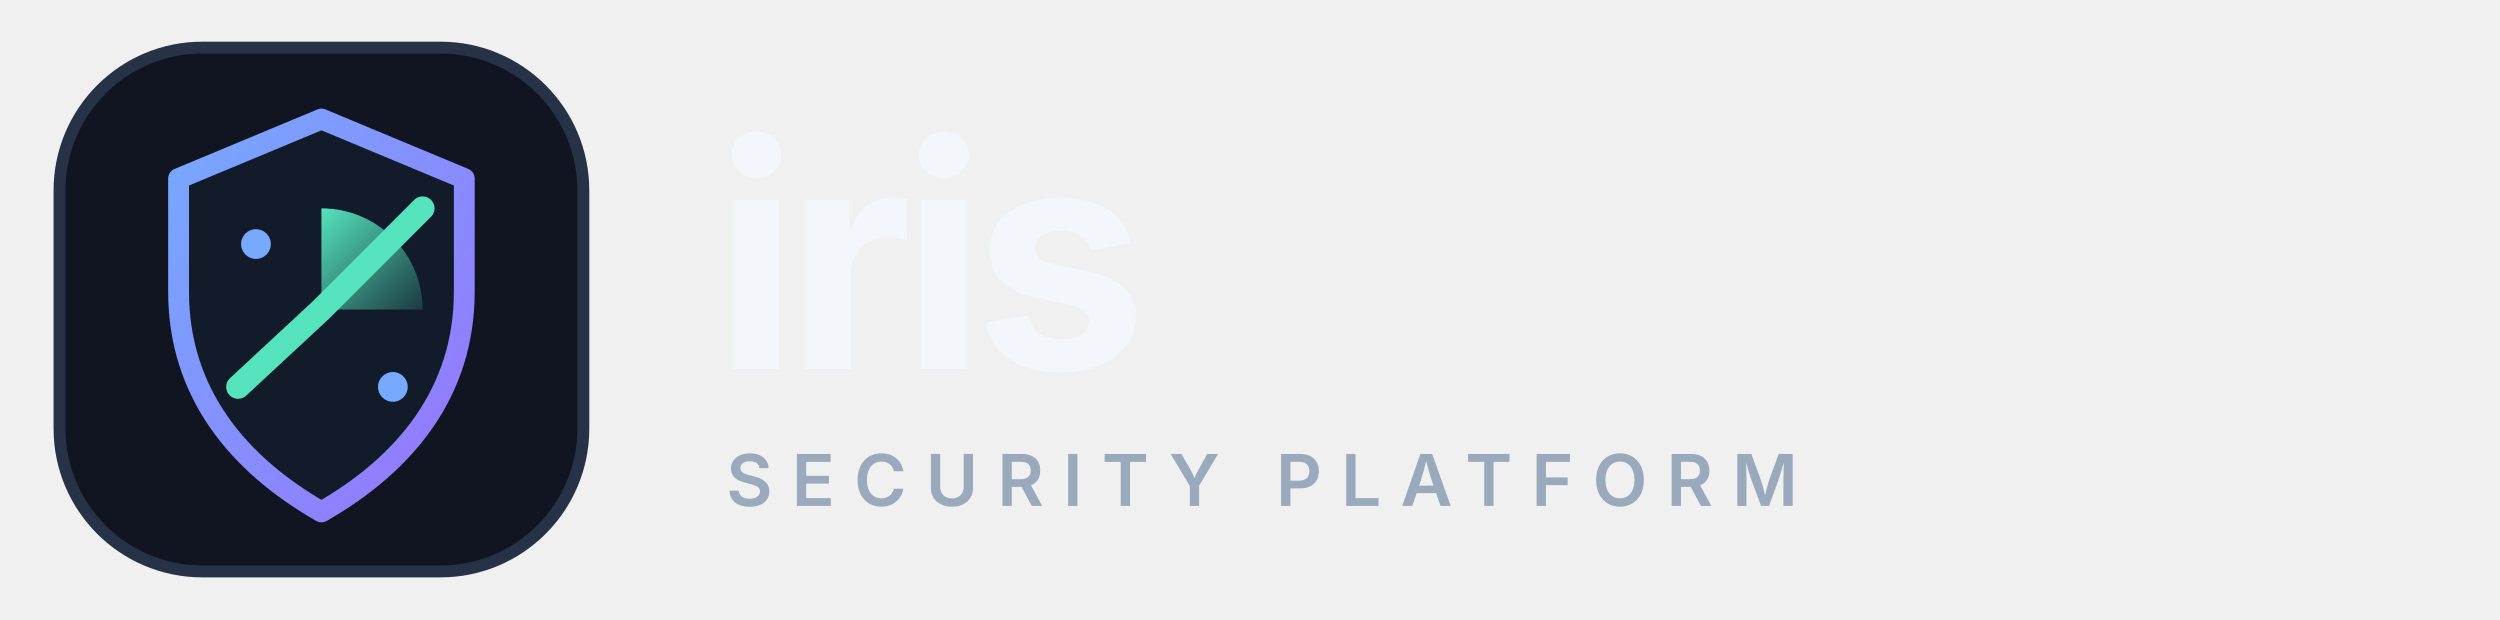
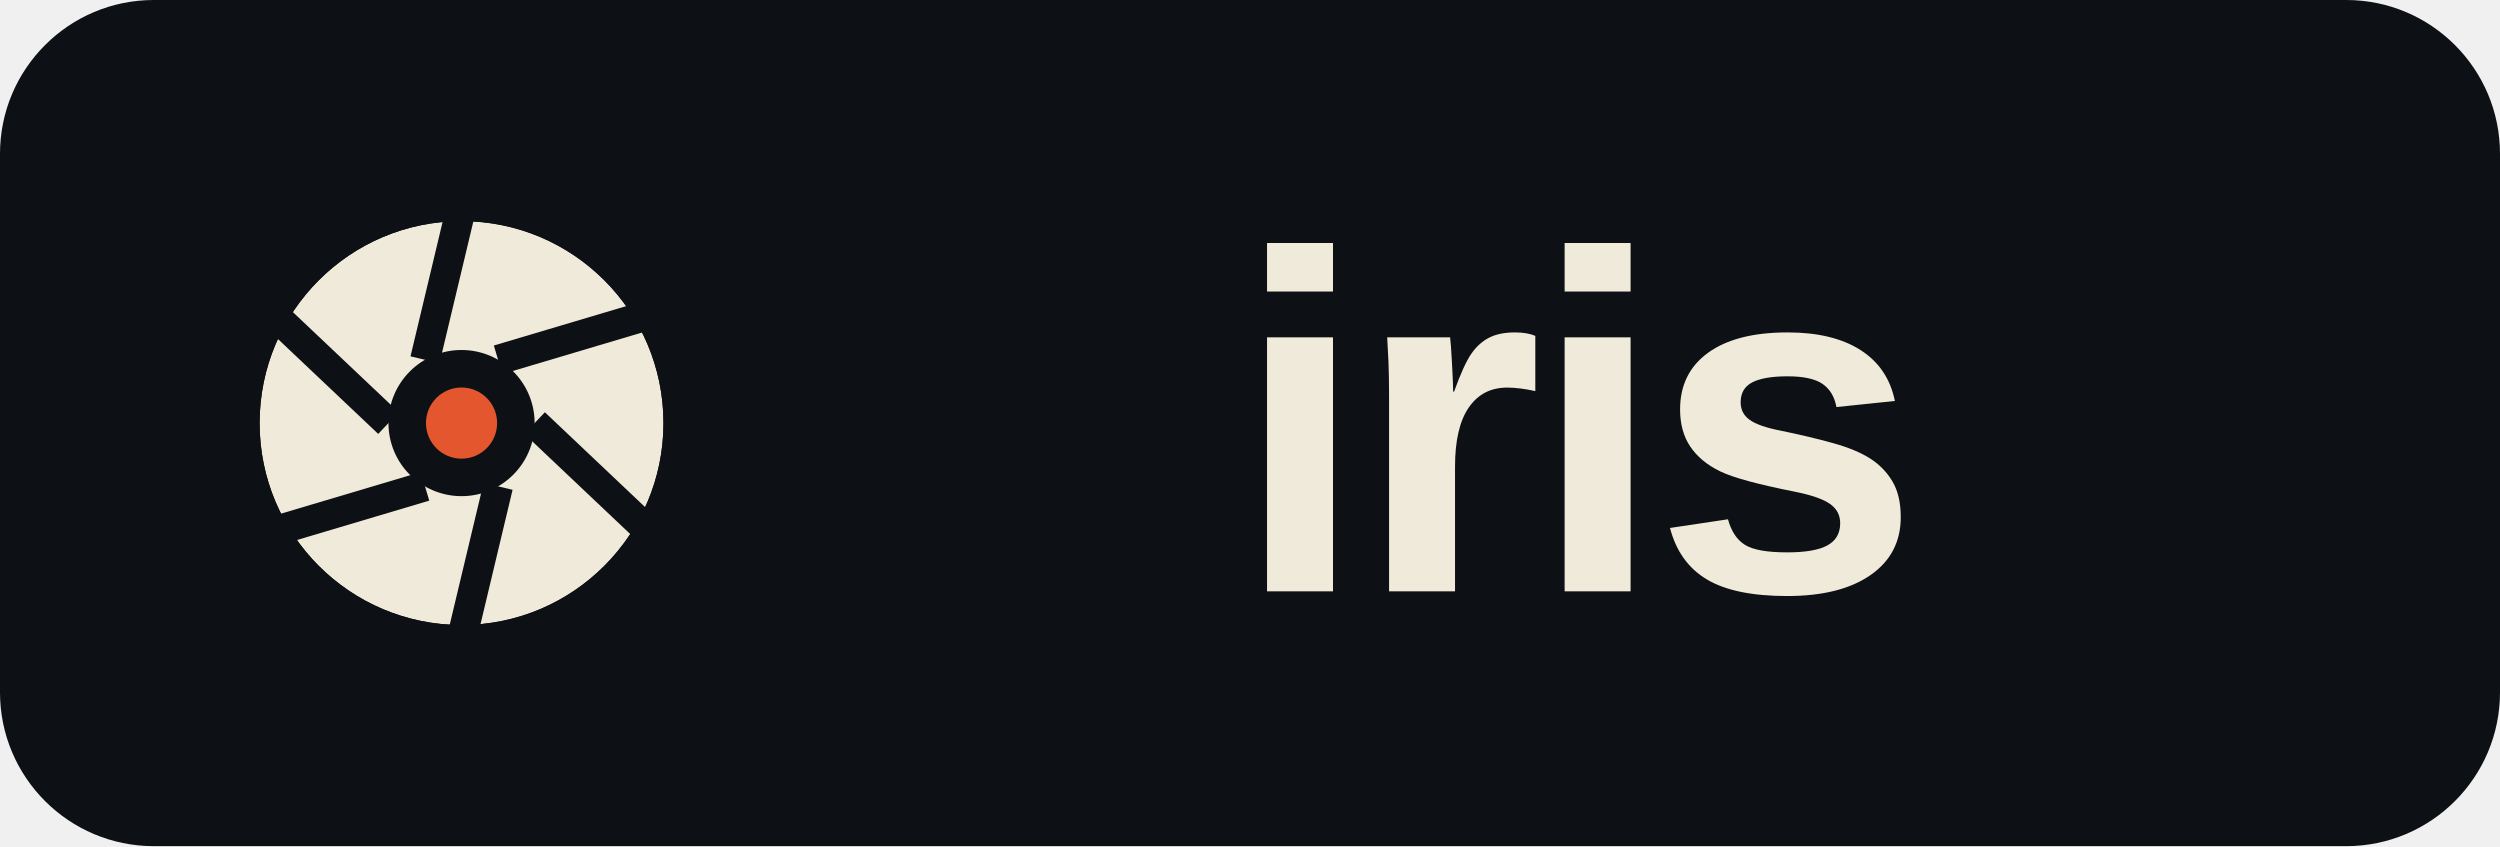
- <svg xmlns="http://www.w3.org/2000/svg" viewBox="0 0 420 104" role="img" aria-labelledby="title desc">
-   <defs>
-     <linearGradient id="shield" x1="0" y1="0" x2="1" y2="1">
-       <stop offset="0" stop-color="#76a9ff" />
-       <stop offset="1" stop-color="#9675ff" />
-     </linearGradient>
-     <linearGradient id="sweep" x1="0" y1="0" x2="1" y2="1">
-       <stop offset="0" stop-color="#55e3bd" />
-       <stop offset="1" stop-color="#55e3bd" stop-opacity=".16" />
-     </linearGradient>
-   </defs>
-   <g transform="translate(10 8)">
-     <rect width="88" height="88" rx="24" fill="#101521" stroke="#273247" stroke-width="2" />
-     <path d="M44 12 20 22v19c0 17 10 29 24 37 14-8 24-20 24-37V22L44 12Z" fill="#111b2a" stroke="url(#shield)" stroke-width="3.5" stroke-linejoin="round" />
-     <path d="M44 27a17 17 0 0 1 17 17H44V27Z" fill="url(#sweep)" />
-     <path d="m30 57 14-13 17-17" fill="none" stroke="#55e3bd" stroke-width="4" stroke-linecap="round" stroke-linejoin="round" />
-     <circle cx="33" cy="33" r="2.5" fill="#76a9ff" />
-     <circle cx="56" cy="57" r="2.5" fill="#76a9ff" />
+ <svg xmlns="http://www.w3.org/2000/svg" viewBox="0 0 260 88" role="img" aria-labelledby="t">
+   <rect width="260" height="88" rx="16" fill="#0D1014" />
+   <mask id="ap">
+     <rect x="25" y="21" width="46" height="46" fill="black" />
+     <circle cx="48" cy="44" r="21" fill="white" />
+     <circle cx="48" cy="44" r="7.6" fill="black" />
+     <path d="M55.60 44.00 L67.49 55.25" stroke="black" stroke-width="3.1" fill="none" />
+     <path d="M51.80 50.58 L48.00 66.50" stroke="black" stroke-width="3.1" fill="none" />
+     <path d="M44.20 50.58 L28.51 55.25" stroke="black" stroke-width="3.1" fill="none" />
+     <path d="M40.40 44.00 L28.51 32.75" stroke="black" stroke-width="3.1" fill="none" />
+     <path d="M44.20 37.42 L48.00 21.50" stroke="black" stroke-width="3.1" fill="none" />
+     <path d="M51.80 37.42 L67.49 32.75" stroke="black" stroke-width="3.1" fill="none" />
+   </mask>
+   <circle cx="48" cy="44" r="21" fill="#EFEAD9" mask="url(#ap)" />
+   <circle cx="48" cy="44" r="3.7" fill="#E4572E" />
+   <g transform="translate(128.28 61.5)" fill="#EFEAD9">
+     <path d="M3.491 -31.177V-36.23H10.352V-31.177ZM3.491 0.0V-26.416H10.352V0.0Z M16.183 0.0V-20.215Q16.183 -22.388 16.122 -23.84Q16.061 -25.293 15.988 -26.416H22.53Q22.604 -25.977 22.726 -23.743Q22.848 -21.509 22.848 -20.776H22.946Q23.946 -23.56 24.728 -24.695Q25.509 -25.83 26.583 -26.379Q27.657 -26.929 29.269 -26.929Q30.587 -26.929 31.393 -26.562V-20.825Q29.733 -21.191 28.463 -21.191Q25.9 -21.191 24.471 -19.116Q23.043 -17.041 23.043 -12.964V0.0Z M34.441 -31.177V-36.23H41.301V-31.177ZM34.441 0.0V-26.416H41.301V0.0Z M69.398 -7.715Q69.398 -3.882 66.261 -1.697Q63.124 0.488 57.582 0.488Q52.137 0.488 49.244 -1.233Q46.351 -2.954 45.399 -6.592L51.429 -7.495Q51.942 -5.615 53.199 -4.834Q54.457 -4.053 57.582 -4.053Q60.463 -4.053 61.781 -4.785Q63.099 -5.518 63.099 -7.08Q63.099 -8.35 62.037 -9.094Q60.975 -9.839 58.436 -10.352Q52.626 -11.499 50.599 -12.488Q48.573 -13.477 47.511 -15.051Q46.449 -16.626 46.449 -18.921Q46.449 -22.705 49.366 -24.817Q52.284 -26.929 57.63 -26.929Q62.342 -26.929 65.211 -25.098Q68.08 -23.267 68.788 -19.8L62.709 -19.165Q62.416 -20.776 61.268 -21.57Q60.121 -22.363 57.63 -22.363Q55.189 -22.363 53.968 -21.741Q52.748 -21.118 52.748 -19.653Q52.748 -18.506 53.688 -17.834Q54.628 -17.163 56.849 -16.724Q59.95 -16.089 62.355 -15.417Q64.759 -14.746 66.212 -13.818Q67.665 -12.891 68.531 -11.438Q69.398 -9.985 69.398 -7.715Z" />
  </g>
-   <text x="120" y="62" fill="#f3f6fb" font-family="Inter,Manrope,Arial,sans-serif" font-size="52" font-weight="750" letter-spacing="-2">iris</text>
-   <text x="122" y="85" fill="#9ba9bd" font-family="Inter,Arial,sans-serif" font-size="12" font-weight="600" letter-spacing="3.2">SECURITY PLATFORM</text>
</svg>
